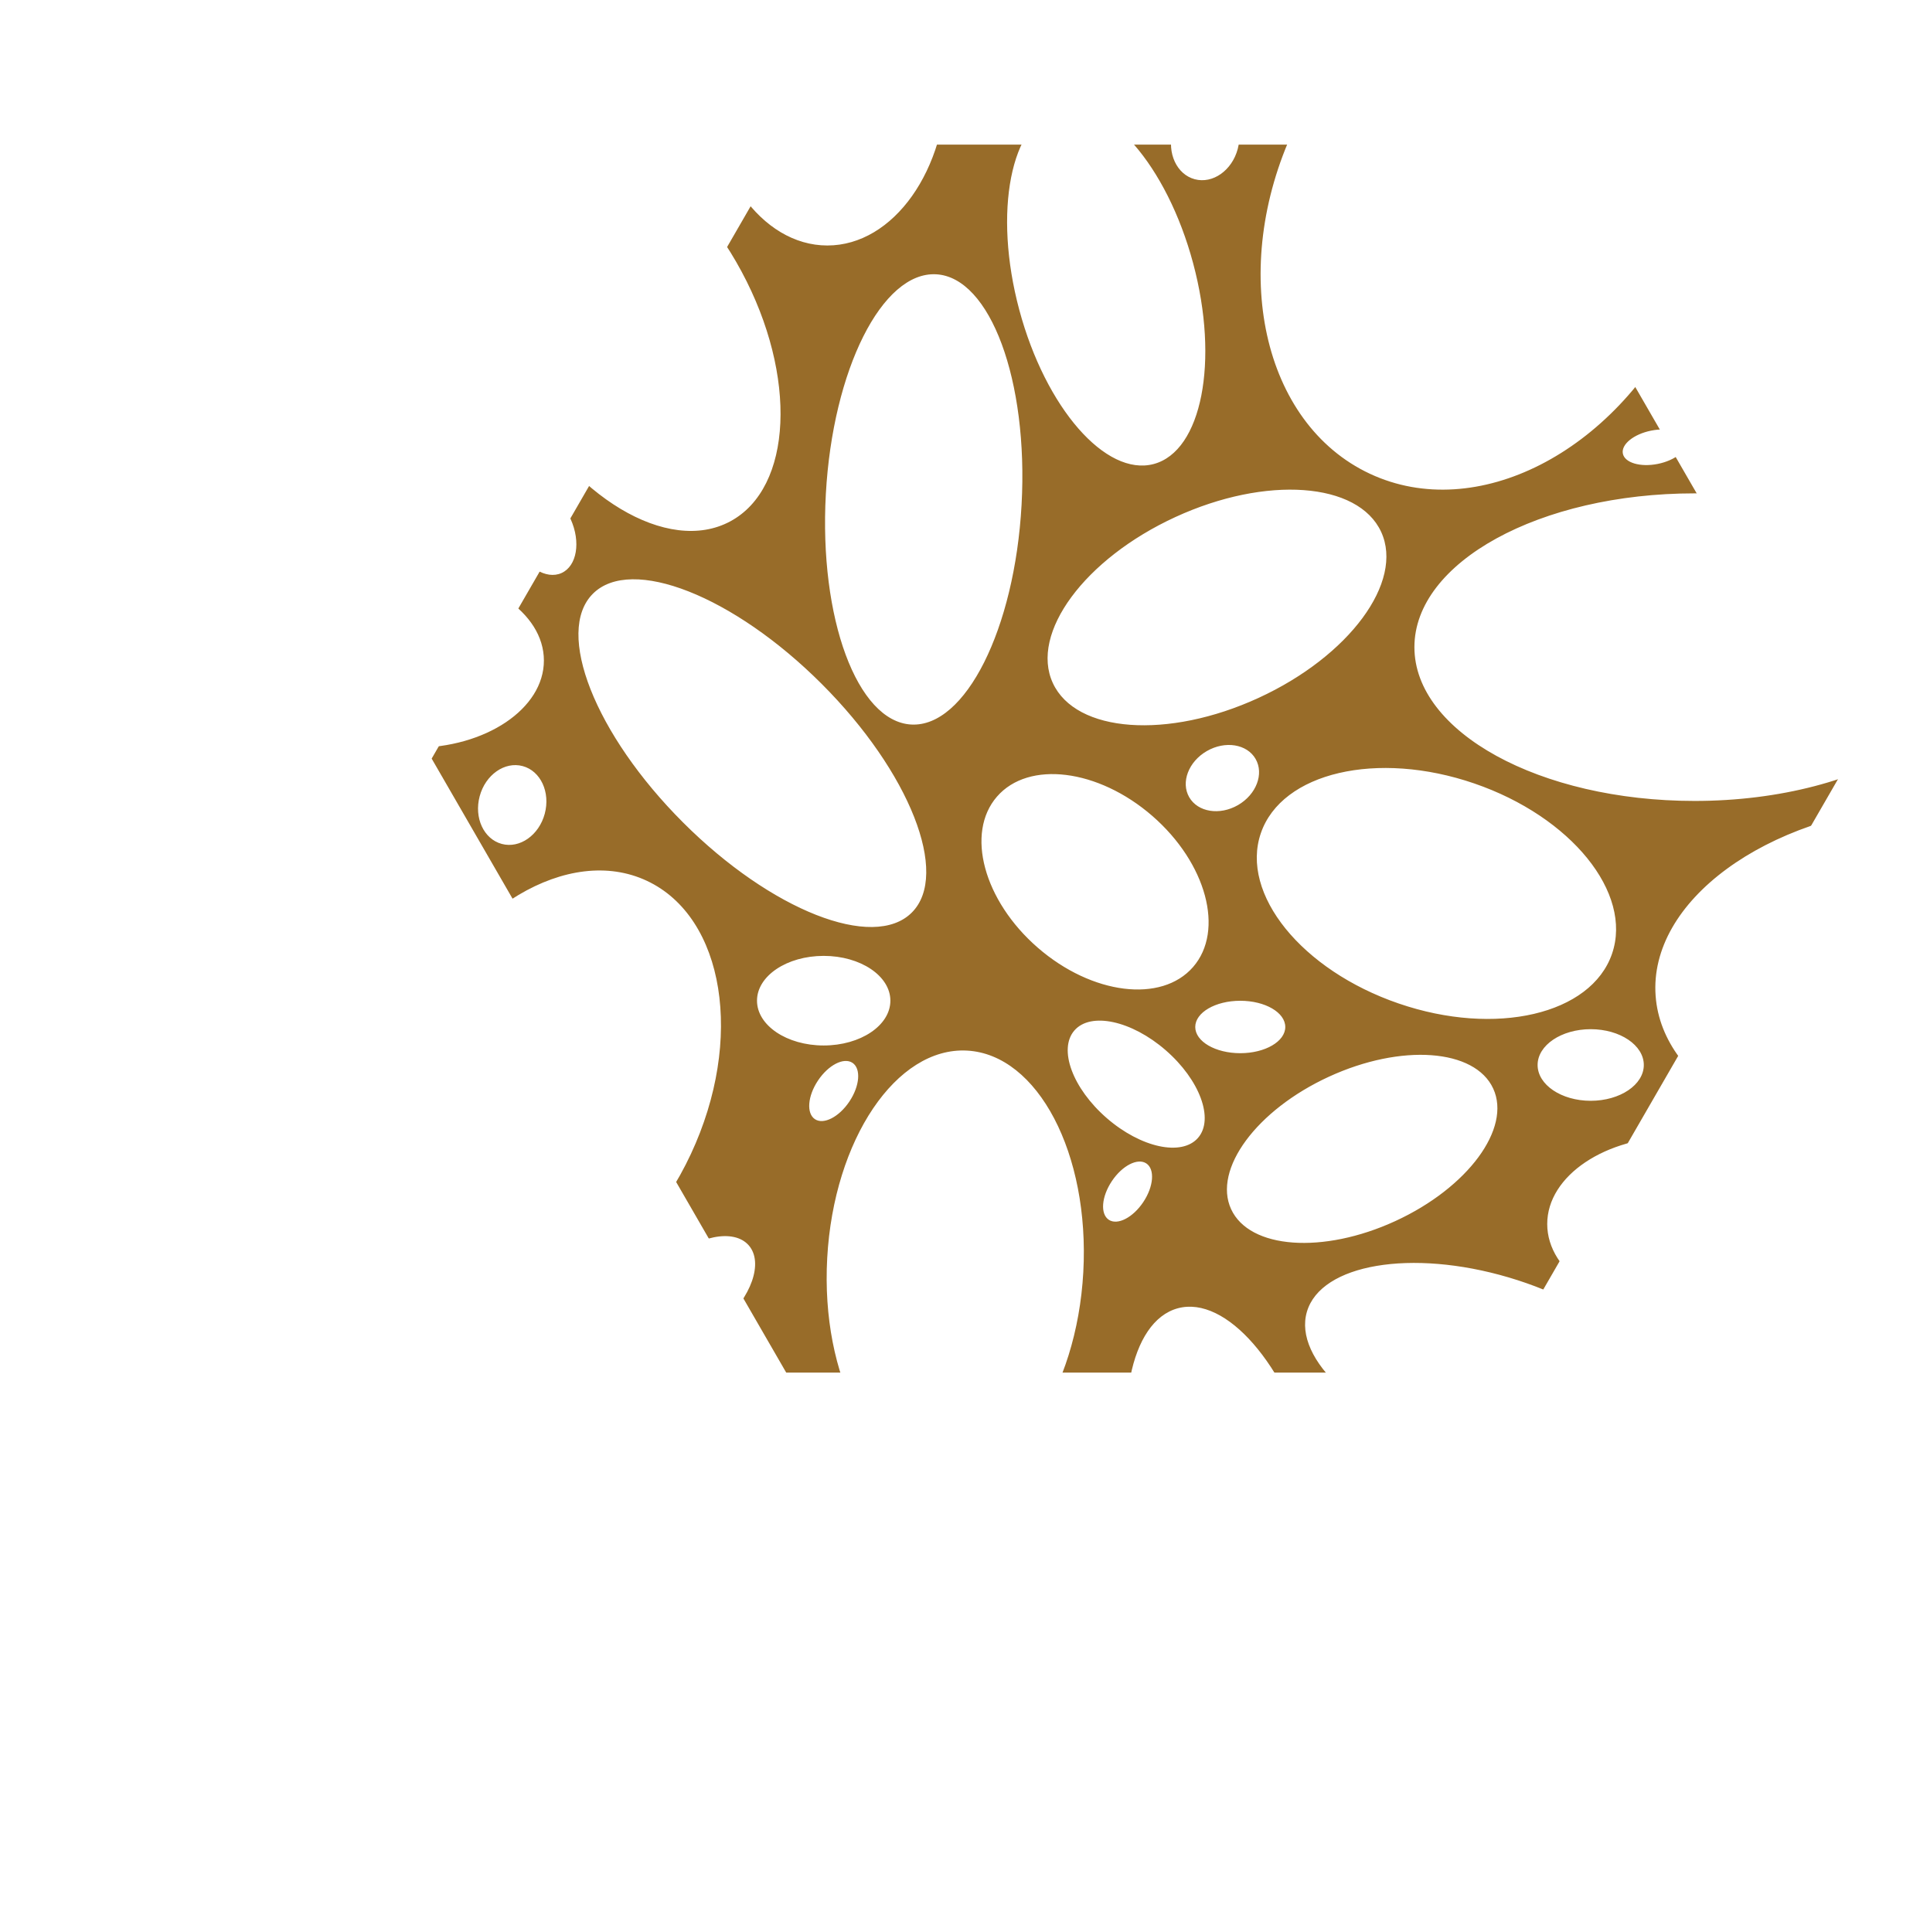
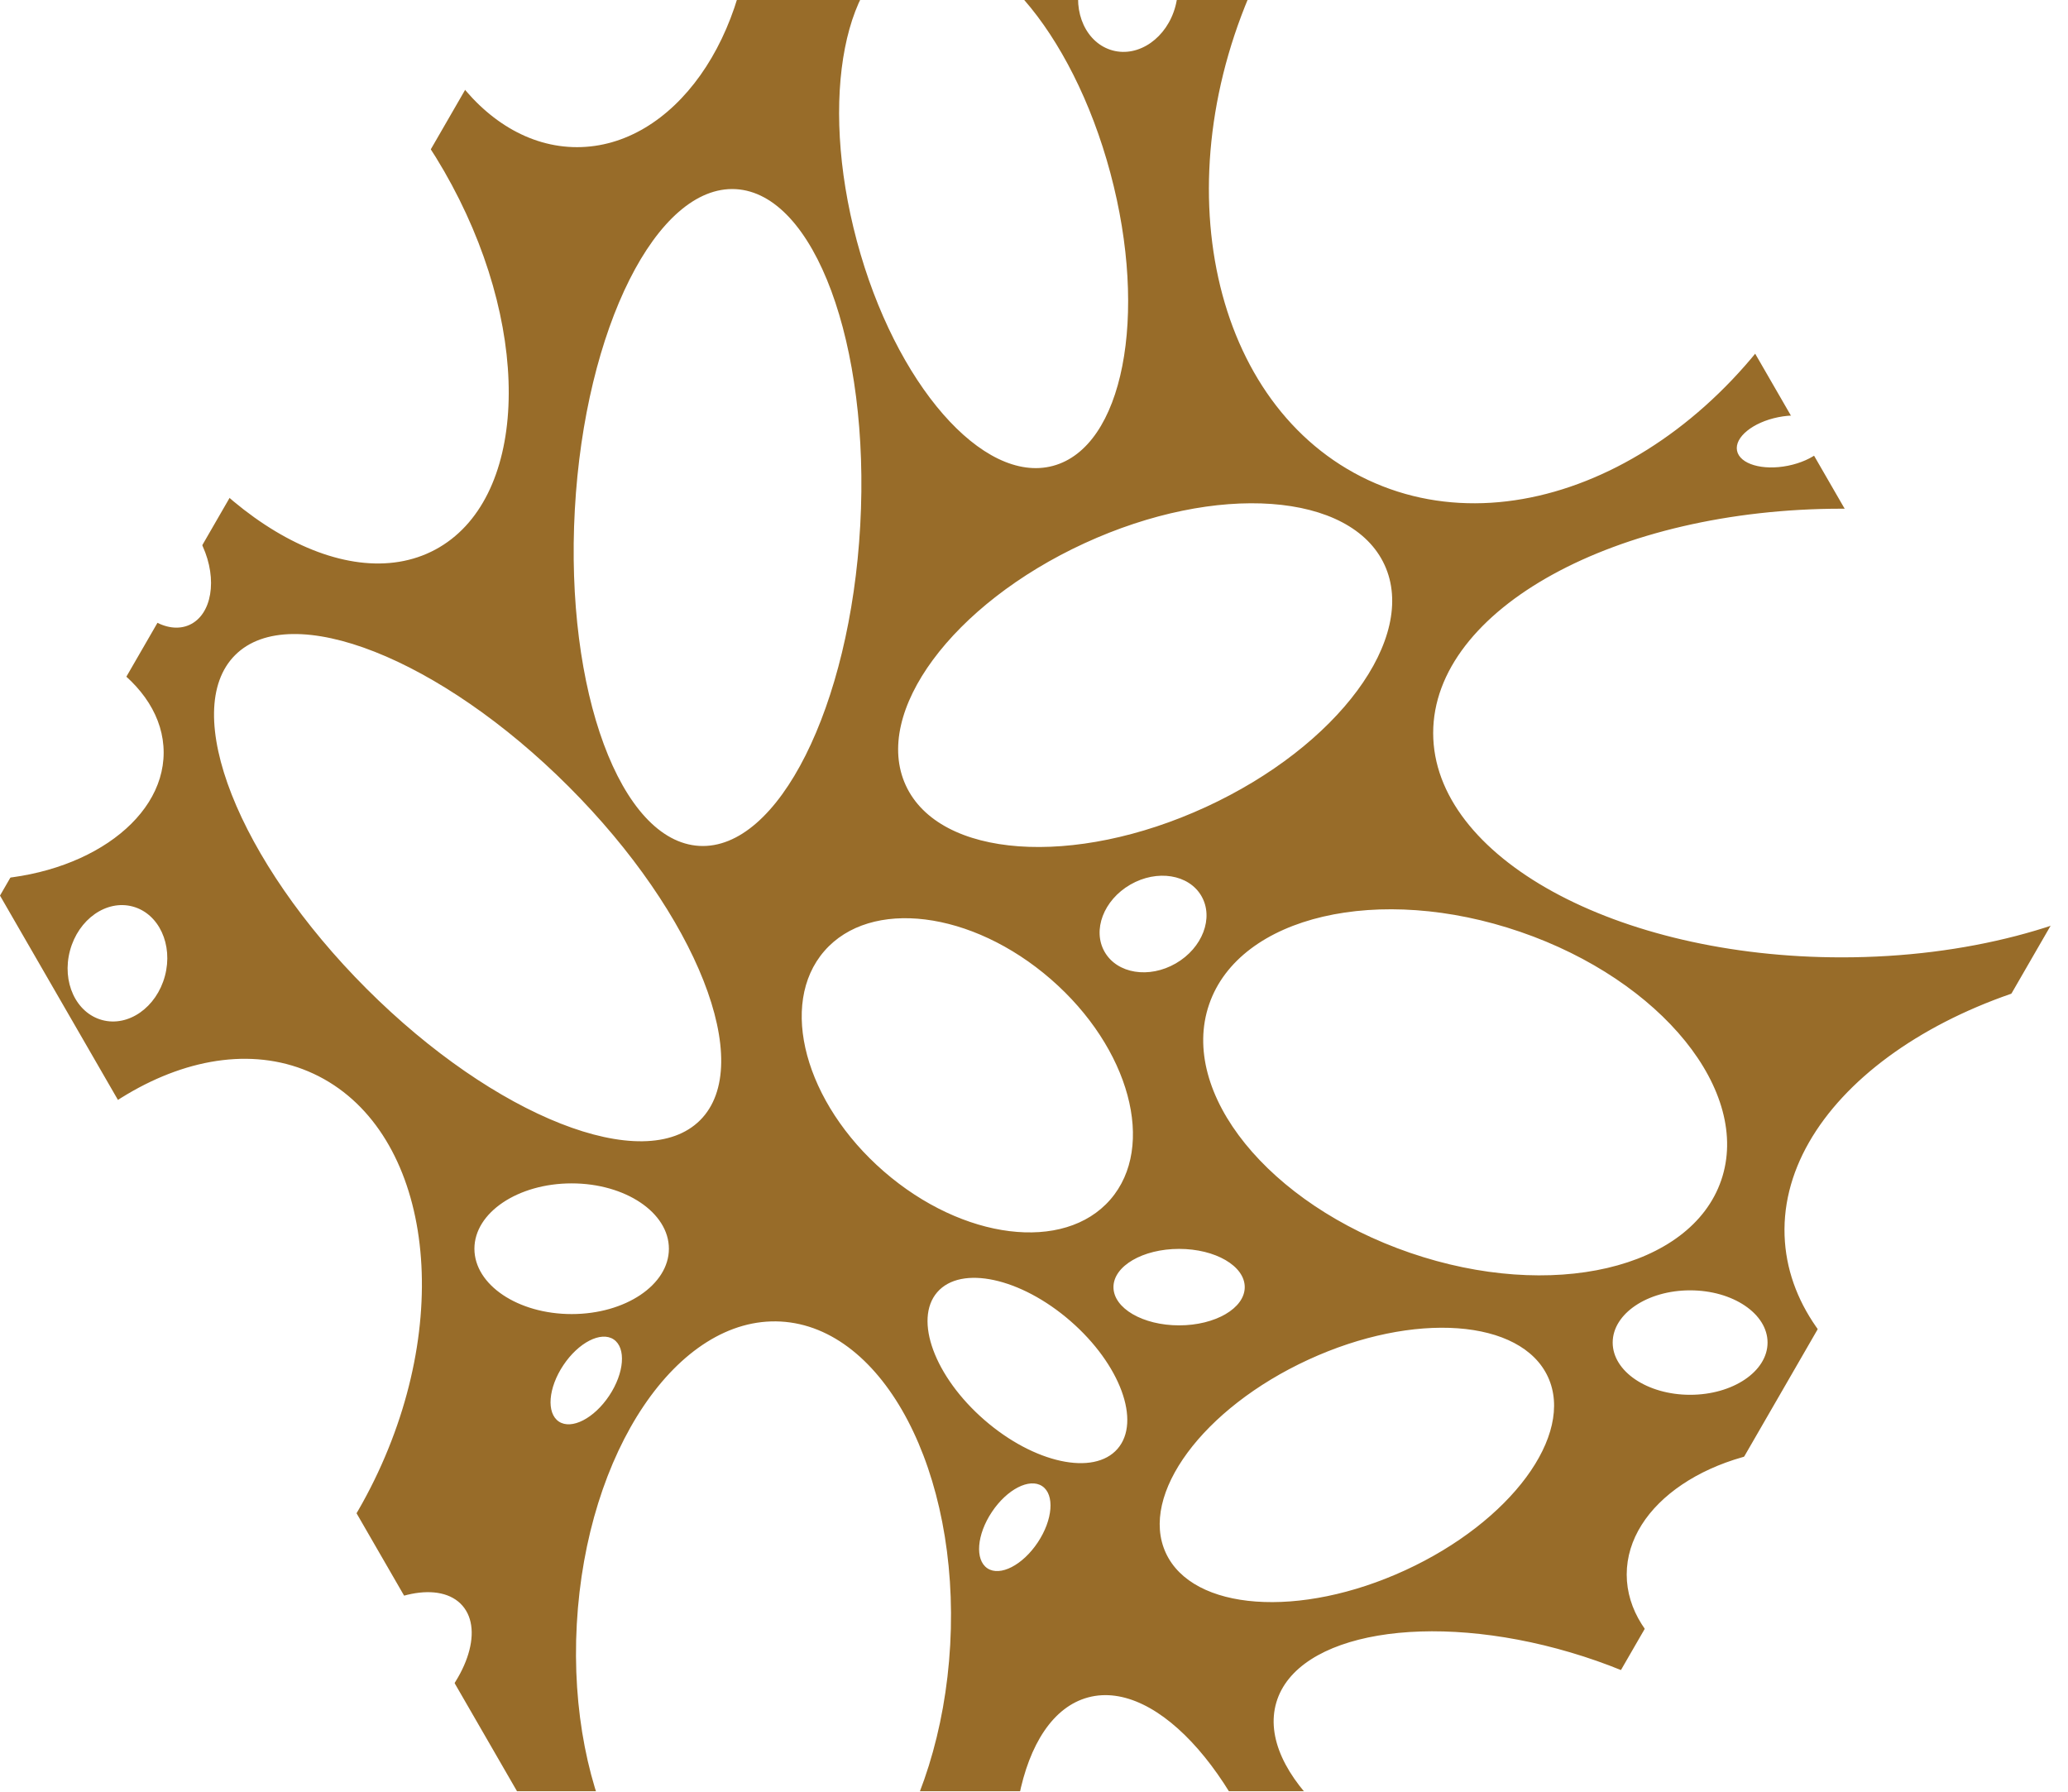
- <svg xmlns="http://www.w3.org/2000/svg" viewBox="0 0 828.3 833.67">
+ <svg xmlns="http://www.w3.org/2000/svg" viewBox="0 0 611.84 529.87">
  <defs>
    <style>
-       .uuid-934bab69-6cde-4238-bbb0-c5193fd4c13a {
+       .uuid-093218ff-4c44-4f05-9bb5-20c240fce7ef {
+         clip-path: url(#uuid-5a221a5c-dc83-43a4-8d08-2040cee39d1a);
+       }
+ 
+       .uuid-d634248d-8007-4943-bdd2-dcdf81482fb9 {
        fill: #986c29;
        mix-blend-mode: overlay;
      }

-       .uuid-f79c261e-0bfe-4792-abd2-d4d2719b3bfa {
+       .uuid-ba0b0fc6-4fd8-40f6-8c36-4741a5c6215f {
        fill: none;
      }

-       .uuid-982e2c69-2063-4d2d-b4cc-ed54571b7276 {
+       .uuid-edf5173d-57b7-40fe-a17b-bd9b156df47e {
        isolation: isolate;
      }
- 
-       .uuid-e3f864c7-6f77-45d6-a5f2-73981987a118 {
-         clip-path: url(#uuid-d16e37d9-9f79-4366-a3a7-0abbf76d3993);
-       }
    </style>
-     <clipPath id="uuid-d16e37d9-9f79-4366-a3a7-0abbf76d3993">
-       <polygon class="uuid-f79c261e-0bfe-4792-abd2-d4d2719b3bfa" points="645.11 62.41 339.19 62.41 186.23 327.34 339.19 592.28 645.11 592.28 798.07 327.34 645.11 62.41" />
+     <clipPath id="uuid-5a221a5c-dc83-43a4-8d08-2040cee39d1a">
+       <polygon class="uuid-ba0b0fc6-4fd8-40f6-8c36-4741a5c6215f" points="458.88 0 152.96 0 0 264.93 152.96 529.87 458.88 529.87 611.84 264.93 458.88 0" />
    </clipPath>
  </defs>
-   <g class="uuid-982e2c69-2063-4d2d-b4cc-ed54571b7276">
-     <g id="uuid-05a38f32-b9a2-4b7c-9c08-e26f4643ee05" data-name="Layer 2">
-       <g id="uuid-7065bae8-5147-467e-aa95-3503248e7535" data-name="Layer 1">
-         <g class="uuid-e3f864c7-6f77-45d6-a5f2-73981987a118">
-           <path class="uuid-934bab69-6cde-4238-bbb0-c5193fd4c13a" d="M408.57,33.18c0,40.18-23.11,72.75-51.63,72.75-28.51,0-51.63-32.57-51.63-72.75,0-6.4.59-12.61,1.69-18.52-9.5,2.58-18.92,5.5-28.26,8.76,5.76,1.96,9.64,5.59,9.64,9.76,0,6.24-8.7,11.31-19.42,11.31-9.78,0-17.84-4.21-19.2-9.68-22.06,9.63-43.45,21.27-63.91,34.9.91,1.57,1.78,3.18,2.56,4.9,8.34,18.4,5.06,37.87-7.33,43.49-11.25,5.1-26.12-3-35.01-18.31-7.72,6.6-15.26,13.54-22.6,20.8,14.02-.68,30.85,5.52,45.18,17.98,23.36,20.3,31.25,49.49,17.6,65.19-13.64,15.7-43.64,11.97-67.01-8.33-14.86-12.91-23.44-29.41-24.22-43.75-22.13,26.75-40.4,55.61-54.84,85.84,36.88,11.36,61.82,33.03,61.82,57.9,0,32.46-42.48,59.47-98.58,65.21-1.75,12.81-2.91,25.68-3.46,38.57,4.52-.14,8.91.68,13,2.59,19.42,9.08,24.57,39.11,11.5,67.06-4.62,9.88-10.91,18.18-17.96,24.38,1.2,6.5,2.55,12.98,4.06,19.43,2.75-5.77,6.02-11.56,9.81-17.25,23.88-35.84,59.23-54.22,78.98-41.07,19.74,13.15,16.39,52.87-7.49,88.7-16.24,24.37-37.78,40.66-56.12,44.46,6.84,15.32,14.64,30.31,23.42,44.88,3.37-4.26,8.03-7.72,13.67-9.73,14.97-5.33,31.08,1.54,36,15.34,4.92,13.81-3.22,29.32-18.19,34.65-1.05.38-2.11.68-3.18.93,10.5,13.46,21.93,26.44,34.31,38.82,6.66,6.66,13.5,13.02,20.49,19.13,4.13-4.56,8.6-8.95,13.41-13.13,50.39-43.79,118.47-47.96,152.04-9.31,24.86,28.61,23.82,72.66,1.16,111.38,9.63,2.57,19.33,4.79,29.09,6.66-7.16-26.49-2.96-62.84,13.69-98.44,27.12-57.99,76.94-91.98,111.28-75.92,34.34,16.06,40.19,76.08,13.07,134.07-8.54,18.26-19.33,34.14-31.19,46.82,37.28-2.49,74.29-9.94,109.95-22.39-4.24-6.98-6.75-15.58-6.75-24.9,0-23.27,15.63-42.13,34.9-42.13s33.45,17.17,34.79,38.96c20.39-11.2,40.03-24.25,58.7-39.11-13.78,1.49-29.78-1.16-45.3-8.42-33.51-15.67-52.04-46.84-41.4-69.61,10.65-22.77,46.45-28.52,79.96-12.85,27.66,12.93,45.09,36.42,44.36,57.03,60.31-61.17,97.92-136.32,112.8-214.93-60.28,1.08-109.67-27.02-112.54-65.52-3.04-40.77,47.23-77.75,112.28-82.6.56-.04,1.11-.06,1.67-.1-1.41-8.33-3.11-16.63-5.03-24.88-22.17,14.32-55.2,23.41-92.11,23.41-66.76,0-120.88-29.71-120.88-66.36,0-36.65,54.12-66.36,120.88-66.36,19.18,0,37.31,2.46,53.42,6.83-7.05-13.12-14.86-25.94-23.42-38.39-2.15,1.56-4.58,2.88-7.28,3.84-12.8,4.56-26.27-.42-30.09-11.12-3.38-9.48,1.97-20.27,12.13-25.78-3.46-4.09-7-8.13-10.63-12.11-28.67,59.18-88.35,89.72-134.21,68.27-46.37-21.69-61.04-88.29-32.76-148.76,4.29-9.17,9.32-17.65,14.93-25.4C530.37,12.99,485.2,3.11,439.69.64c1.1,1.51,2.1,3.2,2.93,5.03,4.46,9.84,2.71,20.25-3.92,23.26-6.62,3-15.61-2.54-20.07-12.38-2.67-5.89-3.1-11.96-1.61-16.55-4.68,0-9.36.1-14.04.26,3.57,9.89,5.59,21.07,5.59,32.93ZM539.27,758.72c0,15.89-8.65,28.77-19.33,28.77s-19.33-12.88-19.33-28.77c0-15.89,8.65-28.77,19.33-28.77s19.33,12.88,19.33,28.77ZM700.14,195.73c-.79-3.96,4.67-8.4,12.2-9.91,7.53-1.51,14.28.48,15.07,4.45.79,3.96-4.67,8.4-12.2,9.91-7.53,1.51-14.28-.48-15.07-4.45ZM505.77,24.98c4.47-6.71,11.13-10.13,14.88-7.64s3.16,9.96-1.32,16.67c-4.47,6.71-11.13,10.13-14.88,7.64-3.75-2.5-3.16-9.96,1.32-16.67ZM505.9,56.78c2.49-9.28,10.79-15.11,18.54-13.03,7.76,2.08,12.03,11.28,9.54,20.56-2.49,9.28-10.79,15.11-18.54,13.03-7.76-2.08-12.03-11.28-9.54-20.56ZM403.89,118.36c23.32,1.29,39.81,45.83,36.84,99.48-2.97,53.65-24.28,96.09-47.6,94.8-23.32-1.29-39.81-45.83-36.84-99.48,2.97-53.65,24.28-96.09,47.6-94.8ZM514.73,417.26c-13.64,15.7-43.64,11.97-67.01-8.33-23.36-20.3-31.25-49.49-17.6-65.19,13.64-15.7,43.64-11.97,67.01,8.33,23.36,20.3,31.25,49.49,17.6,65.19ZM554.5,443.15c0,6.24-8.7,11.31-19.42,11.31-10.73,0-19.42-5.06-19.42-11.31s8.7-11.31,19.42-11.31c10.73,0,19.42,5.06,19.42,11.31ZM516.86,490.99c-7.02,8.08-24.66,4.27-39.39-8.53-14.73-12.8-20.97-29.72-13.95-37.81,7.02-8.08,24.66-4.27,39.39,8.53,14.73,12.8,20.97,29.72,13.95,37.81ZM222.44,169.5c-24.23-45.1-22.04-93.38,4.87-107.84,26.92-14.46,68.38,10.38,92.6,55.48,24.23,45.1,22.05,93.38-4.87,107.84-26.92,14.46-68.38-10.38-92.6-55.48ZM222.2,234.88c-4.46-9.84-2.71-20.25,3.92-23.26,6.62-3,15.61,2.54,20.07,12.38,4.46,9.84,2.71,20.25-3.92,23.26-6.62,3-15.61-2.54-20.07-12.38ZM255.79,256.2c16.51-16.51,60.7.9,98.69,38.89,37.99,37.99,55.41,82.18,38.89,98.69-16.51,16.51-60.7-.9-98.69-38.89-37.99-37.99-55.41-82.18-38.89-98.69ZM195.34,559.04c-33.61-15.72-42.11-68.53-19-117.95,23.11-49.42,69.1-76.75,102.7-61.03,33.61,15.72,42.11,68.52,19,117.95-23.11,49.42-69.1,76.75-102.7,61.03ZM323.05,537.4c6.42,7.39,1.13,22.49-11.81,33.73-12.94,11.24-28.63,14.37-35.05,6.98-6.42-7.39-1.13-22.49,11.81-33.73,12.94-11.24,28.63-14.37,35.05-6.98ZM131.88,474.45c-10.31-2.76-15.99-15-12.69-27.34,3.31-12.34,14.34-20.09,24.66-17.33,10.31,2.76,15.99,15,12.69,27.34-3.31,12.34-14.34,20.09-24.66,17.33ZM206.94,343.6c2.49-9.28,10.79-15.11,18.54-13.03,7.76,2.08,12.03,11.28,9.54,20.56-2.49,9.28-10.79,15.11-18.54,13.03-7.76-2.08-12.03-11.28-9.54-20.56ZM352.9,466.26c4.47-6.71,11.13-10.13,14.88-7.64,3.75,2.5,3.16,9.96-1.32,16.67-4.47,6.71-11.13,10.13-14.88,7.64-3.75-2.5-3.16-9.96,1.32-16.67ZM355.36,451.13c-15.89,0-28.77-8.65-28.77-19.33,0-10.68,12.88-19.33,28.77-19.33,15.89,0,28.77,8.65,28.77,19.33s-12.88,19.33-28.77,19.33ZM77.74,193.81c-3.41-7.53-2.07-15.5,3-17.8,5.07-2.3,11.95,1.94,15.36,9.47,3.41,7.53,2.07,15.5-3,17.8-5.07,2.3-11.95-1.94-15.36-9.47ZM76.46,231.61c0-10.68,12.88-19.33,28.77-19.33,15.89,0,28.77,8.65,28.77,19.33,0,10.68-12.88,19.33-28.77,19.33-15.89,0-28.77-8.65-28.77-19.33ZM122.57,285.03c0-20.8,25.09-37.66,56.04-37.66,30.95,0,56.05,16.86,56.04,37.66,0,20.8-25.09,37.66-56.04,37.66-30.95,0-56.05-16.86-56.04-37.66ZM39.9,413.83c-9.92-21.55,13.76-53.61,52.88-71.61,39.12-18,78.87-15.13,88.78,6.42,9.92,21.55-13.76,53.61-52.88,71.61-39.12,18-78.87,15.13-88.78-6.42ZM127.41,496.92c4.19-10.09,12.16-16.38,17.79-14.04,5.63,2.34,6.8,12.42,2.6,22.51-4.19,10.09-12.16,16.38-17.79,14.04-5.63-2.34-6.8-12.42-2.6-22.51ZM118.04,543.58c24.92-8.88,50.92.2,58.08,20.29,7.16,20.08-7.25,43.56-32.17,52.44-24.92,8.88-50.92-.2-58.08-20.29-7.16-20.08,7.25-43.56,32.17-52.44ZM60.88,604.76c-3.75-2.5-3.16-9.96,1.32-16.67,4.47-6.71,11.13-10.13,14.88-7.64,3.75,2.5,3.16,9.96-1.32,16.67-4.47,6.71-11.13,10.13-14.88,7.64ZM182.5,674.63c-5.4,20.16-23.44,32.84-40.29,28.32-16.85-4.52-26.14-24.52-20.73-44.68,5.4-20.16,23.44-32.84,40.29-28.32,16.85,4.52,26.14,24.52,20.73,44.68ZM234.2,667.75c-25.26,0-45.74-12.32-45.74-27.52s20.48-27.52,45.74-27.52c25.26,0,45.74,12.32,45.74,27.52,0,15.2-20.48,27.52-45.74,27.52ZM370.64,637.34c7.99,29.81-2.33,58.47-23.04,64.02-20.71,5.55-43.98-14.12-51.96-43.92-7.99-29.81,2.33-58.47,23.04-64.02,20.71-5.55,43.98,14.12,51.96,43.92ZM407,638.45c-30.51-1.69-52.94-44.5-50.12-95.61,2.83-51.12,29.85-91.18,60.36-89.5,30.51,1.69,52.94,44.5,50.12,95.61-2.83,51.12-29.85,91.18-60.36,89.5ZM566.2,631.04c11.33,42.29,3.73,81.07-16.99,86.62-20.71,5.55-46.69-24.23-58.02-66.52-11.33-42.29-3.73-81.07,16.99-86.62,20.71-5.55,46.69,24.23,58.02,66.52ZM478.36,526.34c-3.75-2.5-3.16-9.96,1.32-16.67,4.47-6.71,11.13-10.13,14.88-7.64,3.75,2.5,3.16,9.96-1.32,16.67-4.47,6.71-11.13,10.13-14.88,7.64ZM715.89,610.89c-6.07,20.56-45.03,27.19-87.02,14.79-41.99-12.4-71.1-39.12-65.03-59.68,6.07-20.56,45.03-27.19,87.02-14.79,41.99,12.4,71.1,39.12,65.03,59.68ZM602,526.89c-31.22,14.37-62.95,12.07-70.87-5.13-7.92-17.2,10.98-42.79,42.21-57.16,31.22-14.37,62.95-12.07,70.87,5.13,7.92,17.2-10.98,42.79-42.21,57.16ZM783.73,590.76c0,10.68-12.88,19.33-28.77,19.33s-28.77-8.65-28.77-19.33c0-10.68,12.88-19.33,28.77-19.33s28.77,8.65,28.77,19.33ZM779.6,528.17c0,20.8-25.09,37.66-56.05,37.66-30.95,0-56.04-16.86-56.04-37.66s25.09-37.66,56.04-37.66c30.95,0,56.04,16.86,56.05,37.66ZM663.36,459.55c0-8.53,10.26-15.45,22.91-15.45,12.65,0,22.91,6.92,22.91,15.45,0,8.53-10.26,15.45-22.91,15.45-12.65,0-22.91-6.92-22.91-15.45ZM695.47,411.55c-9,26.22-50.22,35.83-92.06,21.46-41.84-14.37-68.45-47.27-59.45-73.49,9-26.22,50.22-35.83,92.06-21.46,41.84,14.37,68.45,47.27,59.45,73.49ZM513.06,344.01c-3.71-6.43-.32-15.35,7.59-19.92,7.91-4.56,17.33-3.05,21.04,3.39,3.71,6.43.32,15.35-7.59,19.92-7.91,4.56-17.33,3.05-21.04-3.39ZM595.87,229.53c9.92,21.55-13.76,53.61-52.88,71.61-39.12,18-78.87,15.13-88.78-6.42-9.92-21.55,13.76-53.61,52.88-71.61,39.12-18,78.87-15.13,88.78,6.42ZM456.73,47.08c20.71-5.55,46.69,24.23,58.02,66.52,11.33,42.29,3.73,81.07-16.99,86.62-20.71,5.55-46.69-24.23-58.02-66.52-11.33-42.29-3.73-81.07,16.99-86.62Z" />
+   <g class="uuid-edf5173d-57b7-40fe-a17b-bd9b156df47e">
+     <g id="uuid-7004cf1c-9f30-48a4-9071-f12db210cb09" data-name="Layer 2">
+       <g id="uuid-50c0a7e9-1076-49a8-905b-ecbbb1d9159f" data-name="Layer 1">
+         <g class="uuid-093218ff-4c44-4f05-9bb5-20c240fce7ef">
+           <path class="uuid-d634248d-8007-4943-bdd2-dcdf81482fb9" d="M222.35-29.22c0,40.18-23.11,72.75-51.63,72.75-28.51,0-51.63-32.57-51.63-72.75,0-6.4.59-12.61,1.69-18.52-9.5,2.58-18.92,5.5-28.26,8.76,5.76,1.96,9.64,5.59,9.64,9.76,0,6.24-8.7,11.31-19.42,11.31-9.78,0-17.84-4.21-19.2-9.68C41.5-17.97,20.1-6.33-.35,7.3c.91,1.57,1.78,3.18,2.56,4.9,8.34,18.4,5.06,37.87-7.33,43.49-11.25,5.1-26.12-3-35.01-18.31-7.72,6.6-15.26,13.54-22.6,20.8,14.02-.68,30.85,5.52,45.18,17.98C5.82,96.46,13.71,125.64.06,141.35c-13.64,15.7-43.64,11.97-67.01-8.33-14.86-12.91-23.44-29.41-24.22-43.75-22.13,26.75-40.4,55.61-54.84,85.84,36.88,11.36,61.82,33.03,61.82,57.9,0,32.46-42.48,59.47-98.58,65.21-1.75,12.81-2.91,25.68-3.46,38.57,4.52-.14,8.91.68,13,2.59,19.42,9.08,24.57,39.11,11.5,67.06-4.62,9.88-10.91,18.18-17.96,24.38,1.2,6.5,2.55,12.98,4.06,19.43,2.75-5.77,6.02-11.56,9.81-17.25,23.88-35.84,59.23-54.22,78.98-41.07,19.74,13.15,16.39,52.87-7.49,88.7-16.24,24.37-37.78,40.66-56.12,44.46,6.84,15.32,14.64,30.31,23.42,44.88,3.37-4.26,8.03-7.72,13.67-9.73,14.97-5.33,31.08,1.54,36,15.34,4.92,13.81-3.22,29.32-18.19,34.65-1.05.38-2.11.68-3.18.93,10.5,13.46,21.93,26.44,34.31,38.82,6.66,6.66,13.5,13.02,20.49,19.13,4.13-4.56,8.6-8.95,13.41-13.13,50.39-43.79,118.47-47.96,152.04-9.31,24.86,28.61,23.82,72.66,1.16,111.38,9.63,2.57,19.33,4.79,29.09,6.66-7.16-26.49-2.96-62.84,13.69-98.44,27.12-57.99,76.94-91.98,111.28-75.92,34.34,16.06,40.19,76.08,13.07,134.07-8.54,18.26-19.33,34.14-31.19,46.82,37.28-2.49,74.29-9.94,109.95-22.39-4.24-6.98-6.75-15.58-6.75-24.9,0-23.27,15.63-42.13,34.9-42.13s33.45,17.17,34.79,38.96c20.39-11.2,40.03-24.25,58.7-39.11-13.78,1.49-29.78-1.16-45.3-8.42-33.51-15.67-52.04-46.84-41.4-69.61,10.65-22.77,46.45-28.52,79.96-12.85,27.66,12.93,45.09,36.42,44.36,57.03,60.31-61.17,97.92-136.32,112.8-214.93-60.28,1.08-109.67-27.02-112.54-65.52-3.04-40.77,47.23-77.75,112.28-82.6.56-.04,1.11-.06,1.67-.1-1.41-8.33-3.11-16.63-5.03-24.88-22.17,14.32-55.2,23.41-92.11,23.41-66.76,0-120.88-29.71-120.88-66.36,0-36.65,54.12-66.36,120.88-66.36,19.18,0,37.31,2.46,53.42,6.83-7.05-13.12-14.86-25.94-23.42-38.39-2.15,1.56-4.58,2.88-7.28,3.84-12.8,4.56-26.27-.42-30.09-11.12-3.38-9.48,1.97-20.27,12.13-25.78-3.46-4.09-7-8.13-10.63-12.11-28.67,59.18-88.35,89.72-134.21,68.27-46.37-21.69-61.04-88.29-32.76-148.76,4.29-9.17,9.32-17.65,14.93-25.4-42.88-17.3-88.06-27.17-133.56-29.65,1.1,1.51,2.1,3.2,2.93,5.03,4.46,9.84,2.71,20.25-3.92,23.26-6.62,3-15.61-2.54-20.07-12.38-2.67-5.89-3.1-11.96-1.61-16.55-4.68,0-9.36.1-14.04.26,3.57,9.89,5.59,21.07,5.59,32.93ZM353.05,696.31c0,15.89-8.65,28.77-19.33,28.77s-19.33-12.88-19.33-28.77c0-15.89,8.65-28.77,19.33-28.77s19.33,12.88,19.33,28.77ZM513.92,133.32c-.79-3.96,4.67-8.4,12.2-9.91,7.53-1.51,14.28.48,15.07,4.45.79,3.96-4.67,8.4-12.2,9.91-7.53,1.51-14.28-.48-15.07-4.45ZM319.54-37.43c4.47-6.71,11.13-10.13,14.88-7.64s3.16,9.96-1.32,16.67c-4.47,6.71-11.13,10.13-14.88,7.64-3.75-2.5-3.16-9.96,1.32-16.67ZM319.67-5.63c2.49-9.28,10.79-15.11,18.54-13.03,7.76,2.08,12.03,11.28,9.54,20.56-2.49,9.28-10.79,15.11-18.54,13.03-7.76-2.08-12.03-11.28-9.54-20.56ZM217.67,55.95c23.32,1.29,39.81,45.83,36.84,99.48-2.97,53.65-24.28,96.09-47.6,94.8-23.32-1.29-39.81-45.83-36.84-99.48,2.97-53.65,24.28-96.09,47.6-94.8ZM328.5,354.85c-13.64,15.7-43.64,11.97-67.01-8.33-23.36-20.3-31.25-49.49-17.6-65.19,13.64-15.7,43.64-11.97,67.01,8.33,23.36,20.3,31.25,49.49,17.6,65.19ZM368.27,380.75c0,6.24-8.7,11.31-19.42,11.31-10.73,0-19.42-5.06-19.42-11.31s8.7-11.31,19.42-11.31c10.73,0,19.42,5.06,19.42,11.31ZM330.64,428.58c-7.02,8.08-24.66,4.27-39.39-8.53-14.73-12.8-20.97-29.72-13.95-37.81,7.02-8.08,24.66-4.27,39.39,8.53,14.73,12.8,20.97,29.72,13.95,37.81ZM36.21,107.09C11.99,61.99,14.17,13.71,41.08-.75c26.92-14.46,68.38,10.38,92.6,55.48,24.23,45.1,22.05,93.38-4.87,107.84-26.92,14.46-68.38-10.38-92.6-55.48ZM35.98,172.47c-4.46-9.84-2.71-20.25,3.92-23.26,6.62-3,15.61,2.54,20.07,12.38,4.46,9.84,2.71,20.25-3.92,23.26-6.62,3-15.61-2.54-20.07-12.38ZM69.56,193.79c16.51-16.51,60.7.9,98.69,38.89,37.99,37.99,55.41,82.18,38.89,98.69-16.51,16.51-60.7-.9-98.69-38.89-37.99-37.99-55.41-82.18-38.89-98.69ZM9.12,496.63c-33.61-15.72-42.11-68.53-19-117.95,23.11-49.42,69.1-76.75,102.7-61.03,33.61,15.72,42.11,68.52,19,117.95-23.11,49.42-69.1,76.75-102.7,61.03ZM136.83,474.99c6.42,7.39,1.13,22.49-11.81,33.73-12.94,11.24-28.63,14.37-35.05,6.98-6.42-7.39-1.13-22.49,11.81-33.73,12.94-11.24,28.63-14.37,35.05-6.98ZM-54.34,412.04c-10.31-2.76-15.99-15-12.69-27.34,3.31-12.34,14.34-20.09,24.66-17.33,10.31,2.76,15.99,15,12.69,27.34-3.31,12.34-14.34,20.09-24.66,17.33ZM20.71,281.19c2.49-9.28,10.79-15.11,18.54-13.03,7.76,2.08,12.03,11.28,9.54,20.56-2.49,9.28-10.79,15.11-18.54,13.03-7.76-2.08-12.03-11.28-9.54-20.56ZM166.67,403.85c4.47-6.71,11.13-10.13,14.88-7.64,3.75,2.5,3.16,9.96-1.32,16.67-4.47,6.71-11.13,10.13-14.88,7.64-3.75-2.5-3.16-9.96,1.32-16.67ZM169.13,388.72c-15.89,0-28.77-8.65-28.77-19.33,0-10.68,12.88-19.33,28.77-19.33,15.89,0,28.77,8.65,28.77,19.33s-12.88,19.33-28.77,19.33ZM-108.48,131.4c-3.41-7.53-2.07-15.5,3-17.8,5.07-2.3,11.95,1.94,15.36,9.47,3.41,7.53,2.07,15.5-3,17.8-5.07,2.3-11.95-1.94-15.36-9.47ZM-109.77,169.2c0-10.68,12.88-19.33,28.77-19.33,15.89,0,28.77,8.65,28.77,19.33,0,10.68-12.88,19.33-28.77,19.33-15.89,0-28.77-8.65-28.77-19.33ZM-63.66,222.62c0-20.8,25.09-37.66,56.04-37.66,30.95,0,56.05,16.86,56.04,37.66,0,20.8-25.09,37.66-56.04,37.66-30.95,0-56.05-16.86-56.04-37.66ZM-146.33,351.42c-9.92-21.55,13.76-53.61,52.88-71.61,39.12-18,78.87-15.13,88.78,6.42,9.92,21.55-13.76,53.61-52.88,71.61-39.12,18-78.87,15.13-88.78-6.42ZM-58.81,434.51c4.19-10.09,12.16-16.38,17.79-14.04,5.63,2.34,6.8,12.42,2.6,22.51-4.19,10.09-12.16,16.38-17.79,14.04-5.63-2.34-6.8-12.42-2.6-22.51ZM-68.19,481.17c24.92-8.88,50.92.2,58.08,20.29,7.16,20.08-7.25,43.56-32.17,52.44-24.92,8.88-50.92-.2-58.08-20.29-7.16-20.08,7.25-43.56,32.17-52.44ZM-125.35,542.35c-3.75-2.5-3.16-9.96,1.32-16.67,4.47-6.71,11.13-10.13,14.88-7.64,3.75,2.5,3.16,9.96-1.32,16.67-4.47,6.71-11.13,10.13-14.88,7.64ZM-3.72,612.23c-5.4,20.16-23.44,32.84-40.29,28.32-16.85-4.52-26.14-24.52-20.73-44.68,5.4-20.16,23.44-32.84,40.29-28.32,16.85,4.52,26.14,24.52,20.73,44.68ZM47.97,605.34c-25.26,0-45.74-12.32-45.74-27.52s20.48-27.52,45.74-27.52c25.26,0,45.74,12.32,45.74,27.52,0,15.2-20.48,27.52-45.74,27.52ZM184.42,574.93c7.99,29.81-2.33,58.47-23.04,64.02-20.71,5.55-43.98-14.12-51.96-43.92-7.99-29.81,2.33-58.47,23.04-64.02,20.71-5.55,43.98,14.12,51.96,43.92ZM220.77,576.04c-30.51-1.69-52.94-44.5-50.12-95.61,2.83-51.12,29.85-91.18,60.36-89.5,30.51,1.69,52.94,44.5,50.12,95.61-2.83,51.12-29.85,91.18-60.36,89.5ZM379.97,568.63c11.33,42.29,3.73,81.07-16.99,86.62-20.71,5.55-46.69-24.23-58.02-66.52-11.33-42.29-3.73-81.07,16.99-86.62,20.71-5.55,46.69,24.23,58.02,66.52ZM292.14,463.93c-3.75-2.5-3.16-9.96,1.32-16.67,4.47-6.71,11.13-10.13,14.88-7.64,3.75,2.5,3.16,9.96-1.32,16.67-4.47,6.71-11.13,10.13-14.88,7.64ZM529.67,548.49c-6.07,20.56-45.03,27.19-87.02,14.79-41.99-12.4-71.1-39.12-65.03-59.68,6.07-20.56,45.03-27.19,87.02-14.79,41.99,12.4,71.1,39.12,65.03,59.68ZM415.78,464.49c-31.22,14.37-62.95,12.07-70.87-5.13-7.92-17.2,10.98-42.79,42.21-57.16,31.22-14.37,62.95-12.07,70.87,5.13,7.92,17.2-10.98,42.79-42.21,57.16ZM597.5,528.35c0,10.68-12.88,19.33-28.77,19.33s-28.77-8.65-28.77-19.33c0-10.68,12.88-19.33,28.77-19.33s28.77,8.65,28.77,19.33ZM593.37,465.76c0,20.8-25.09,37.66-56.05,37.66-30.95,0-56.04-16.86-56.04-37.66s25.09-37.66,56.04-37.66c30.95,0,56.04,16.86,56.05,37.66ZM477.13,397.15c0-8.53,10.26-15.45,22.91-15.45,12.65,0,22.91,6.92,22.91,15.45,0,8.53-10.26,15.45-22.91,15.45-12.65,0-22.91-6.92-22.91-15.45ZM509.24,349.14c-9,26.22-50.22,35.83-92.06,21.46-41.84-14.37-68.45-47.27-59.45-73.49,9-26.22,50.22-35.83,92.06-21.46,41.84,14.37,68.45,47.27,59.45,73.49ZM326.83,281.6c-3.71-6.43-.32-15.35,7.59-19.92,7.91-4.56,17.33-3.05,21.04,3.39,3.71,6.43.32,15.35-7.59,19.92-7.91,4.56-17.33,3.05-21.04-3.39ZM409.64,167.12c9.92,21.55-13.76,53.61-52.88,71.61-39.12,18-78.87,15.13-88.78-6.42-9.92-21.55,13.76-53.61,52.88-71.61,39.12-18,78.87-15.13,88.78,6.42ZM270.5-15.33c20.71-5.55,46.69,24.23,58.02,66.52,11.33,42.29,3.73,81.07-16.99,86.62-20.71,5.55-46.69-24.23-58.02-66.52-11.33-42.29-3.73-81.07,16.99-86.62Z" />
        </g>
      </g>
    </g>
  </g>
</svg>
